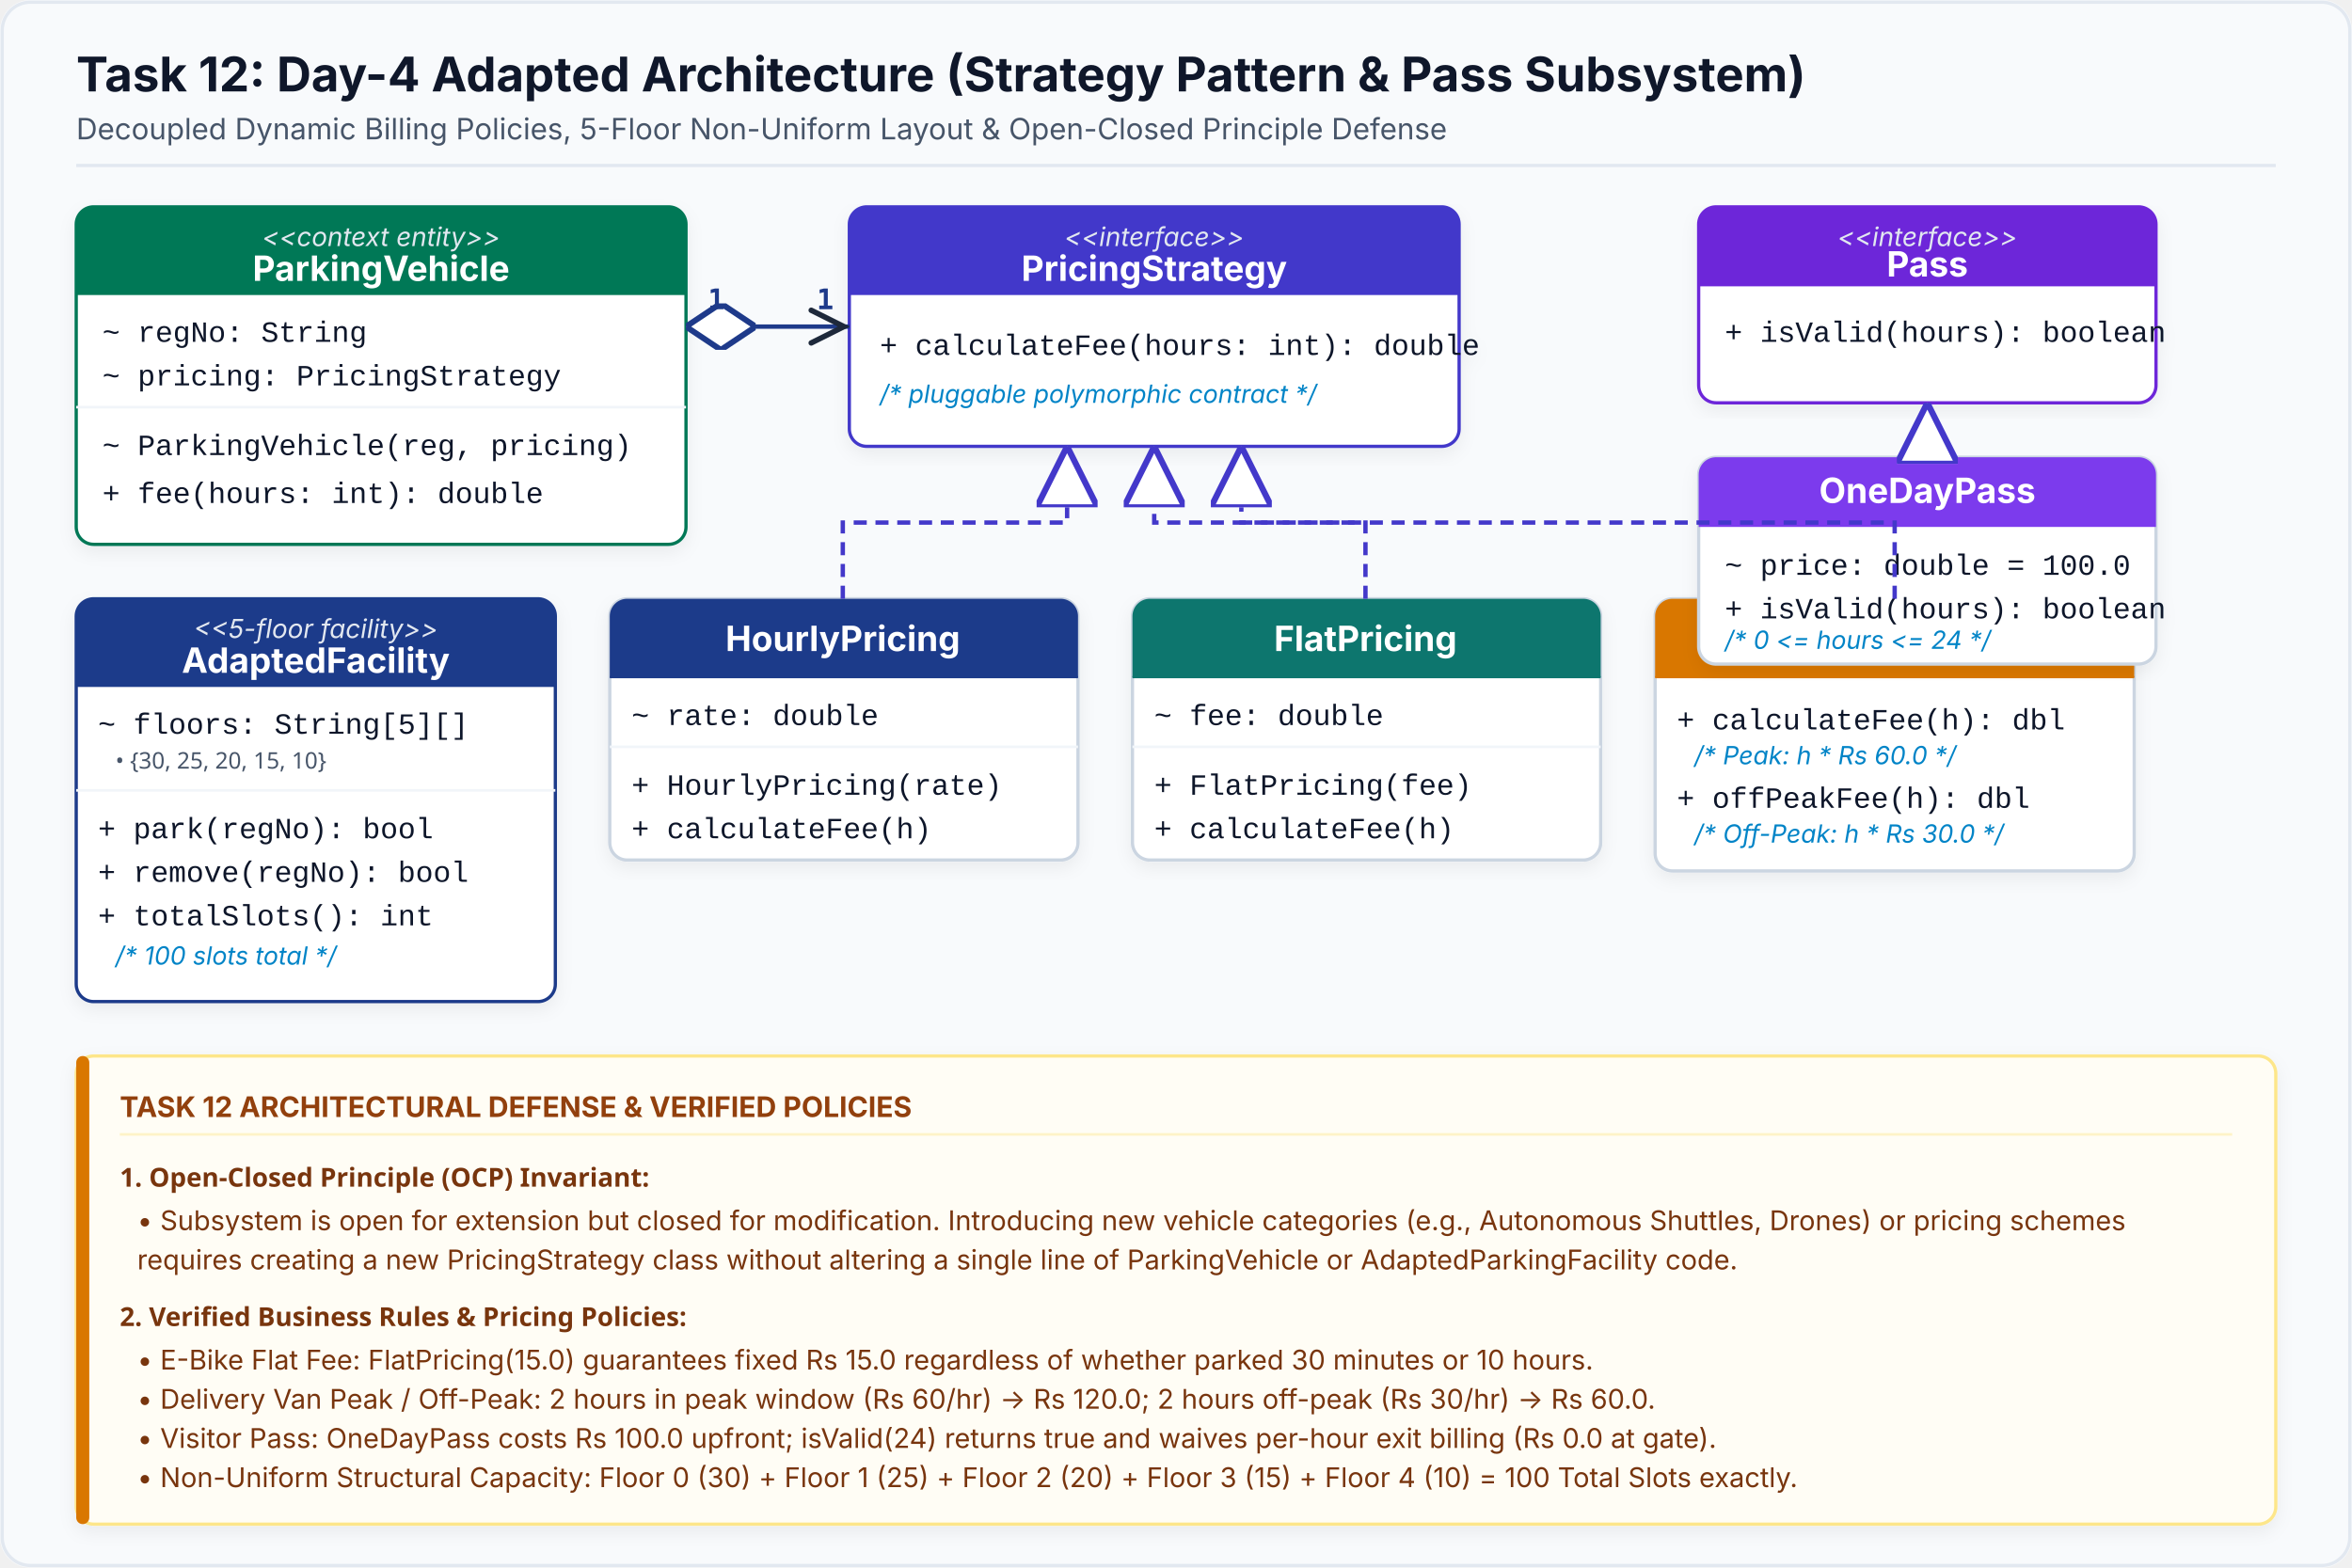
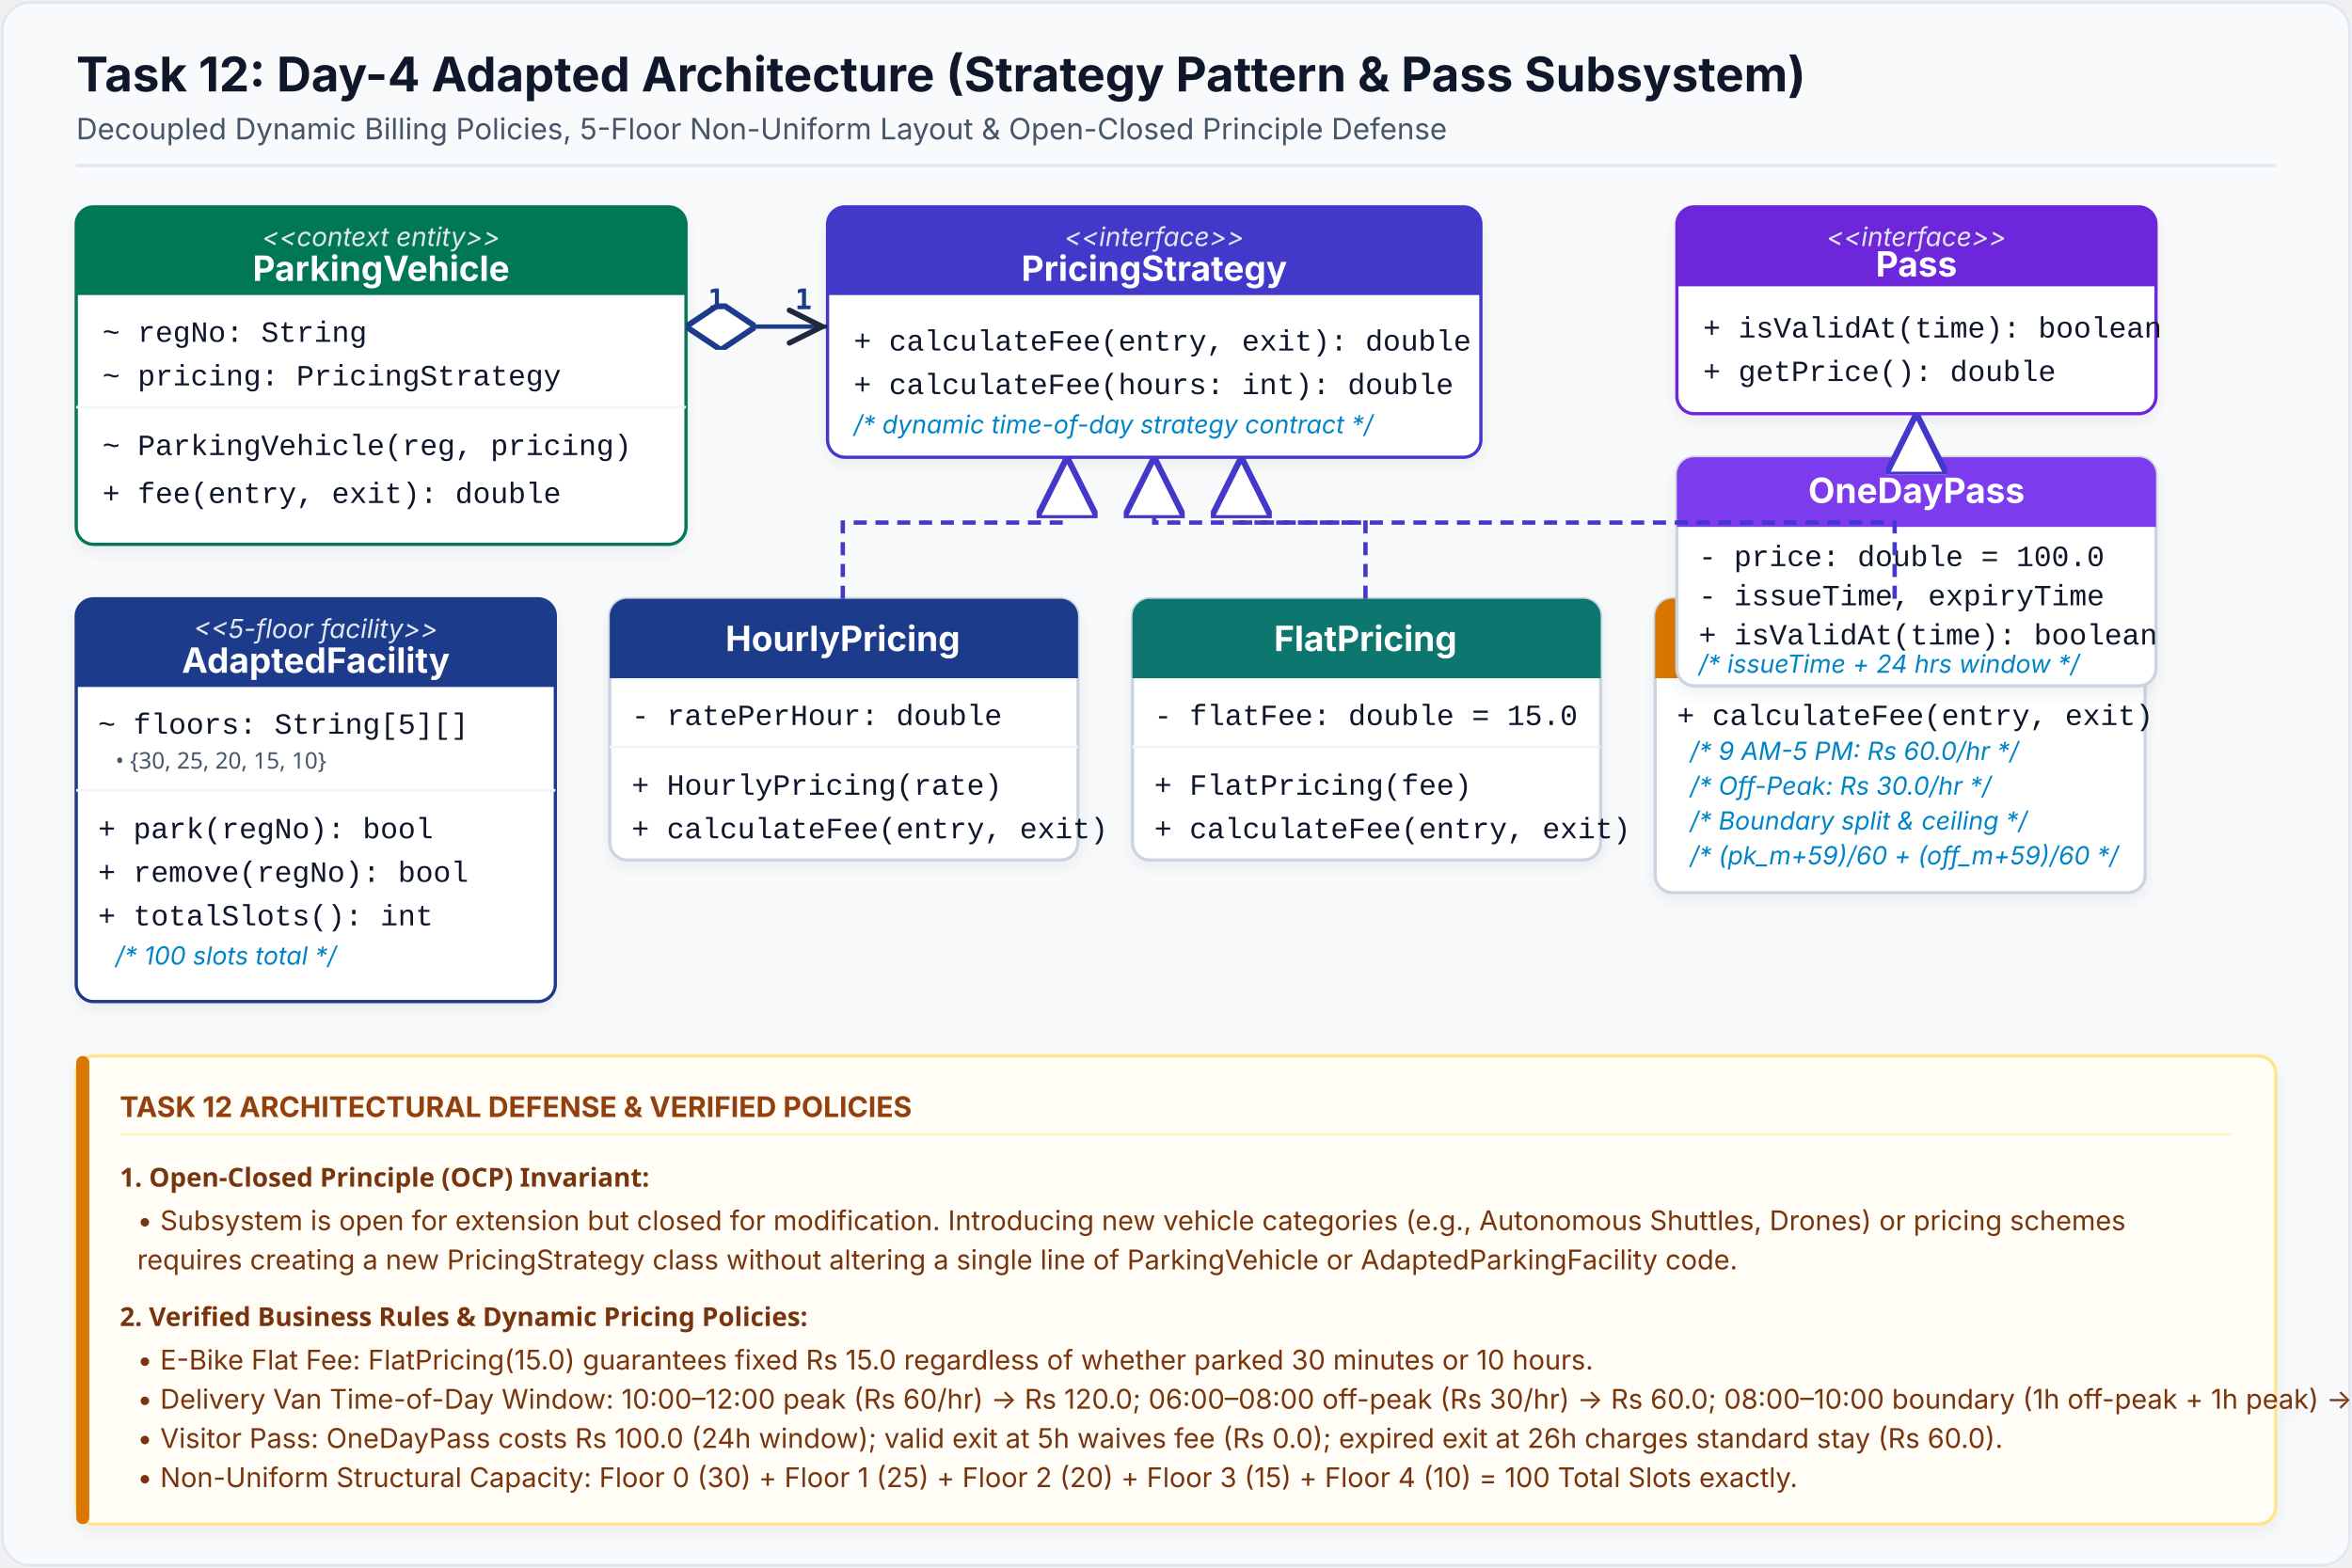
<svg xmlns="http://www.w3.org/2000/svg" viewBox="0 0 1080 720" width="1080" height="720">
  <defs>
    <style>
      .canvas-title { font-family: 'Segoe UI', Inter, -apple-system, sans-serif; font-size: 22px; font-weight: 700; fill: #0F172A; }
      .canvas-subtitle { font-family: 'Segoe UI', Inter, -apple-system, sans-serif; font-size: 13.5px; font-weight: 400; fill: #475569; }
      .cls-header-text { font-family: 'Segoe UI', Inter, -apple-system, sans-serif; font-size: 16px; font-weight: 700; fill: #FFFFFF; }
      .cls-meta-text { font-family: 'Segoe UI', Inter, -apple-system, sans-serif; font-size: 12px; font-style: italic; fill: #E2E8F0; }
      .code-member { font-family: 'Consolas', 'Courier New', monospace; font-size: 13.5px; fill: #0F172A; }
      .code-comment { font-family: 'Segoe UI', Inter, sans-serif; font-size: 11.5px; font-style: italic; fill: #0284C7; }
      .card-title { font-family: 'Segoe UI', Inter, -apple-system, sans-serif; font-size: 13px; font-weight: 700; fill: #92400E; }
      .card-body { font-family: 'Segoe UI', Inter, -apple-system, sans-serif; font-size: 12.5px; fill: #78350F; line-height: 1.5; }
      .mult-label { font-family: 'Consolas', monospace; font-size: 13px; font-weight: 700; fill: #1E3A8A; }
      .conn-text { font-family: 'Segoe UI', Inter, sans-serif; font-size: 12px; font-weight: 600; fill: #334155; }
      .seq-head { font-family: 'Segoe UI', Inter, sans-serif; font-size: 14.5px; font-weight: 700; fill: #FFFFFF; }
      .seq-call-text { font-family: 'Consolas', monospace; font-size: 12.5px; font-weight: 600; fill: #0F172A; }
      .seq-ret-text { font-family: 'Consolas', monospace; font-size: 12.5px; font-weight: 600; fill: #2563EB; }
    </style>
    <filter id="soft-shadow" x="-4%" y="-4%" width="108%" height="112%" filterUnits="objectBoundingBox">
      <feDropShadow dx="0" dy="3" stdDeviation="4" flood-color="#0F172A" flood-opacity="0.06" />
    </filter>
    <marker id="generalization" viewBox="0 0 20 20" refX="20" refY="10" markerWidth="14" markerHeight="14" orient="auto-start-reverse">
      <polygon points="0,0 20,10 0,20" fill="#FFFFFF" stroke="#1E3A8A" stroke-width="2" stroke-linejoin="round" />
    </marker>
    <marker id="realization" viewBox="0 0 20 20" refX="20" refY="10" markerWidth="14" markerHeight="14" orient="auto-start-reverse">
      <polygon points="0,0 20,10 0,20" fill="#FFFFFF" stroke="#4338CA" stroke-width="2" stroke-linejoin="round" />
    </marker>
    <marker id="assoc-arrow" viewBox="0 0 16 16" refX="16" refY="8" markerWidth="10" markerHeight="10" orient="auto-start-reverse">
      <polyline points="2,2 14,8 2,14" fill="none" stroke="#1E293B" stroke-width="2" stroke-linecap="round" />
    </marker>
    <marker id="dep-arrow" viewBox="0 0 16 16" refX="16" refY="8" markerWidth="10" markerHeight="10" orient="auto-start-reverse">
      <polyline points="2,2 14,8 2,14" fill="none" stroke="#2563EB" stroke-width="2" stroke-linecap="round" />
    </marker>
    <marker id="aggregation" viewBox="0 0 24 16" refX="24" refY="8" markerWidth="16" markerHeight="12" orient="auto-start-reverse">
      <polygon points="0,8 12,0 24,8 12,16" fill="#FFFFFF" stroke="#1E3A8A" stroke-width="2" />
    </marker>
    <marker id="seq-call" viewBox="0 0 16 16" refX="16" refY="8" markerWidth="9" markerHeight="9" orient="auto-start-reverse">
      <polygon points="0,2 14,8 0,14" fill="#0F172A" />
    </marker>
    <marker id="seq-ret" viewBox="0 0 16 16" refX="16" refY="8" markerWidth="9" markerHeight="9" orient="auto-start-reverse">
      <polyline points="0,2 14,8 0,14" fill="none" stroke="#2563EB" stroke-width="2" stroke-linecap="round" />
    </marker>
  </defs>
  <rect width="100%" height="100%" fill="#F8FAFC" rx="14" />
  <rect x="1" y="1" width="1078" height="718" fill="none" stroke="#E2E8F0" stroke-width="1.5" rx="13" />
  <text x="35" y="42" class="canvas-title">Task 12: Day-4 Adapted Architecture (Strategy Pattern &amp; Pass Subsystem)</text>
  <text x="35" y="64" class="canvas-subtitle">Decoupled Dynamic Billing Policies, 5-Floor Non-Uniform Layout &amp; Open-Closed Principle Defense</text>
  <line x1="35" y1="76" x2="1045" y2="76" stroke="#E2E8F0" stroke-width="1.5" />
-   <g transform="translate(390, 95)" filter="url(#soft-shadow)">
-     <rect width="280" height="110" rx="8" fill="#FFFFFF" stroke="#4338CA" stroke-width="1.5" />
-     <path d="M 0,8 A 8,8 0 0,1 8,0 L 272,0 A 8,8 0 0,1 280,8 L 280,40 L 0,40 Z" fill="#4338CA" />
-     <text x="140" y="18" text-anchor="middle" class="cls-meta-text">&lt;&lt;interface&gt;&gt;</text>
-     <text x="140" y="34" text-anchor="middle" class="cls-header-text">PricingStrategy</text>
-     <line x1="0" y1="40" x2="280" y2="40" stroke="#4338CA" stroke-width="1" />
-     <text x="14" y="68" class="code-member">+ calculateFee(hours: int): double</text>
-     <text x="14" y="90" class="code-comment">/* pluggable polymorphic contract */</text>
+   <g transform="translate(380, 95)" filter="url(#soft-shadow)">
+     <rect width="300" height="115" rx="8" fill="#FFFFFF" stroke="#4338CA" stroke-width="1.5" />
+     <path d="M 0,8 A 8,8 0 0,1 8,0 L 292,0 A 8,8 0 0,1 300,8 L 300,40 L 0,40 Z" fill="#4338CA" />
+     <text x="150" y="18" text-anchor="middle" class="cls-meta-text">&lt;&lt;interface&gt;&gt;</text>
+     <text x="150" y="34" text-anchor="middle" class="cls-header-text">PricingStrategy</text>
+     <line x1="0" y1="40" x2="300" y2="40" stroke="#4338CA" stroke-width="1" />
+     <text x="12" y="66" class="code-member">+ calculateFee(entry, exit): double</text>
+     <text x="12" y="86" class="code-member">+ calculateFee(hours: int): double</text>
+     <text x="12" y="104" class="code-comment">/* dynamic time-of-day strategy contract */</text>
  </g>
  <g transform="translate(280, 275)" filter="url(#soft-shadow)">
    <rect width="215" height="120" rx="8" fill="#FFFFFF" stroke="#CBD5E1" stroke-width="1.5" />
    <path d="M 0,8 A 8,8 0 0,1 8,0 L 207,0 A 8,8 0 0,1 215,8 L 215,36 L 0,36 Z" fill="#1E3A8A" />
    <text x="107" y="24" text-anchor="middle" class="cls-header-text">HourlyPricing</text>
    <line x1="0" y1="36" x2="215" y2="36" stroke="#1E3A8A" stroke-width="1" />
-     <text x="10" y="58" class="code-member">~ rate: double</text>
+     <text x="10" y="58" class="code-member">- ratePerHour: double</text>
    <line x1="0" y1="68" x2="215" y2="68" stroke="#F1F5F9" stroke-width="1.2" />
    <text x="10" y="90" class="code-member">+ HourlyPricing(rate)</text>
-     <text x="10" y="110" class="code-member">+ calculateFee(h)</text>
+     <text x="10" y="110" class="code-member">+ calculateFee(entry, exit)</text>
  </g>
  <g transform="translate(520, 275)" filter="url(#soft-shadow)">
    <rect width="215" height="120" rx="8" fill="#FFFFFF" stroke="#CBD5E1" stroke-width="1.5" />
    <path d="M 0,8 A 8,8 0 0,1 8,0 L 207,0 A 8,8 0 0,1 215,8 L 215,36 L 0,36 Z" fill="#0F766E" />
    <text x="107" y="24" text-anchor="middle" class="cls-header-text">FlatPricing</text>
    <line x1="0" y1="36" x2="215" y2="36" stroke="#0F766E" stroke-width="1" />
-     <text x="10" y="58" class="code-member">~ fee: double</text>
+     <text x="10" y="58" class="code-member">- flatFee: double = 15.0</text>
    <line x1="0" y1="68" x2="215" y2="68" stroke="#F1F5F9" stroke-width="1.2" />
    <text x="10" y="90" class="code-member">+ FlatPricing(fee)</text>
-     <text x="10" y="110" class="code-member">+ calculateFee(h)</text>
+     <text x="10" y="110" class="code-member">+ calculateFee(entry, exit)</text>
  </g>
  <g transform="translate(760, 275)" filter="url(#soft-shadow)">
-     <rect width="220" height="125" rx="8" fill="#FFFFFF" stroke="#CBD5E1" stroke-width="1.5" />
-     <path d="M 0,8 A 8,8 0 0,1 8,0 L 212,0 A 8,8 0 0,1 220,8 L 220,36 L 0,36 Z" fill="#D97706" />
-     <text x="110" y="24" text-anchor="middle" class="cls-header-text">DeliveryPricing</text>
-     <line x1="0" y1="36" x2="220" y2="36" stroke="#D97706" stroke-width="1" />
-     <text x="10" y="60" class="code-member">+ calculateFee(h): dbl</text>
-     <text x="18" y="76" class="code-comment">/* Peak: h * Rs 60.0 */</text>
-     <text x="10" y="96" class="code-member">+ offPeakFee(h): dbl</text>
-     <text x="18" y="112" class="code-comment">/* Off-Peak: h * Rs 30.0 */</text>
+     <rect width="225" height="135" rx="8" fill="#FFFFFF" stroke="#CBD5E1" stroke-width="1.5" />
+     <path d="M 0,8 A 8,8 0 0,1 8,0 L 217,0 A 8,8 0 0,1 225,8 L 225,36 L 0,36 Z" fill="#D97706" />
+     <text x="112" y="24" text-anchor="middle" class="cls-header-text">DeliveryPricing</text>
+     <line x1="0" y1="36" x2="225" y2="36" stroke="#D97706" stroke-width="1" />
+     <text x="10" y="58" class="code-member">+ calculateFee(entry, exit)</text>
+     <text x="16" y="74" class="code-comment">/* 9 AM-5 PM: Rs 60.0/hr */</text>
+     <text x="16" y="90" class="code-comment">/* Off-Peak: Rs 30.0/hr */</text>
+     <text x="16" y="106" class="code-comment">/* Boundary split &amp; ceiling */</text>
+     <text x="16" y="122" class="code-comment">/* (pk_m+59)/60 + (off_m+59)/60 */</text>
  </g>
  <g transform="translate(35, 95)" filter="url(#soft-shadow)">
    <rect width="280" height="155" rx="8" fill="#FFFFFF" stroke="#047857" stroke-width="1.5" />
    <path d="M 0,8 A 8,8 0 0,1 8,0 L 272,0 A 8,8 0 0,1 280,8 L 280,40 L 0,40 Z" fill="#047857" />
    <text x="140" y="18" text-anchor="middle" class="cls-meta-text">&lt;&lt;context entity&gt;&gt;</text>
    <text x="140" y="34" text-anchor="middle" class="cls-header-text">ParkingVehicle</text>
    <line x1="0" y1="40" x2="280" y2="40" stroke="#047857" stroke-width="1" />
    <text x="12" y="62" class="code-member">~ regNo: String</text>
    <text x="12" y="82" class="code-member">~ pricing: PricingStrategy</text>
    <line x1="0" y1="92" x2="280" y2="92" stroke="#F1F5F9" stroke-width="1.2" />
    <text x="12" y="114" class="code-member">~ ParkingVehicle(reg, pricing)</text>
-     <text x="12" y="136" class="code-member">+ fee(hours: int): double</text>
+     <text x="12" y="136" class="code-member">+ fee(entry, exit): double</text>
  </g>
-   <g transform="translate(780, 95)" filter="url(#soft-shadow)">
-     <rect width="210" height="90" rx="8" fill="#FFFFFF" stroke="#6D28D9" stroke-width="1.5" />
-     <path d="M 0,8 A 8,8 0 0,1 8,0 L 202,0 A 8,8 0 0,1 210,8 L 210,36 L 0,36 Z" fill="#6D28D9" />
-     <text x="105" y="18" text-anchor="middle" class="cls-meta-text">&lt;&lt;interface&gt;&gt;</text>
-     <text x="105" y="32" text-anchor="middle" class="cls-header-text">Pass</text>
-     <line x1="0" y1="36" x2="210" y2="36" stroke="#6D28D9" stroke-width="1" />
-     <text x="12" y="62" class="code-member">+ isValid(hours): boolean</text>
+   <g transform="translate(770, 95)" filter="url(#soft-shadow)">
+     <rect width="220" height="95" rx="8" fill="#FFFFFF" stroke="#6D28D9" stroke-width="1.5" />
+     <path d="M 0,8 A 8,8 0 0,1 8,0 L 212,0 A 8,8 0 0,1 220,8 L 220,36 L 0,36 Z" fill="#6D28D9" />
+     <text x="110" y="18" text-anchor="middle" class="cls-meta-text">&lt;&lt;interface&gt;&gt;</text>
+     <text x="110" y="32" text-anchor="middle" class="cls-header-text">Pass</text>
+     <line x1="0" y1="36" x2="220" y2="36" stroke="#6D28D9" stroke-width="1" />
+     <text x="12" y="60" class="code-member">+ isValidAt(time): boolean</text>
+     <text x="12" y="80" class="code-member">+ getPrice(): double</text>
  </g>
-   <g transform="translate(780, 210)" filter="url(#soft-shadow)">
-     <rect width="210" height="95" rx="8" fill="#FFFFFF" stroke="#CBD5E1" stroke-width="1.5" />
-     <path d="M 0,8 A 8,8 0 0,1 8,0 L 202,0 A 8,8 0 0,1 210,8 L 210,32 L 0,32 Z" fill="#7C3AED" />
-     <text x="105" y="21" text-anchor="middle" class="cls-header-text">OneDayPass</text>
-     <text x="12" y="54" class="code-member">~ price: double = 100.0</text>
-     <text x="12" y="74" class="code-member">+ isValid(hours): boolean</text>
-     <text x="12" y="88" class="code-comment">/* 0 &lt;= hours &lt;= 24 */</text>
+   <g transform="translate(770, 210)" filter="url(#soft-shadow)">
+     <rect width="220" height="105" rx="8" fill="#FFFFFF" stroke="#CBD5E1" stroke-width="1.5" />
+     <path d="M 0,8 A 8,8 0 0,1 8,0 L 212,0 A 8,8 0 0,1 220,8 L 220,32 L 0,32 Z" fill="#7C3AED" />
+     <text x="110" y="21" text-anchor="middle" class="cls-header-text">OneDayPass</text>
+     <text x="10" y="50" class="code-member">- price: double = 100.0</text>
+     <text x="10" y="68" class="code-member">- issueTime, expiryTime</text>
+     <text x="10" y="86" class="code-member">+ isValidAt(time): boolean</text>
+     <text x="10" y="99" class="code-comment">/* issueTime + 24 hrs window */</text>
  </g>
  <g transform="translate(35, 275)" filter="url(#soft-shadow)">
    <rect width="220" height="185" rx="8" fill="#FFFFFF" stroke="#1E3A8A" stroke-width="1.5" />
    <path d="M 0,8 A 8,8 0 0,1 8,0 L 212,0 A 8,8 0 0,1 220,8 L 220,40 L 0,40 Z" fill="#1E3A8A" />
    <text x="110" y="18" text-anchor="middle" class="cls-meta-text">&lt;&lt;5-floor facility&gt;&gt;</text>
    <text x="110" y="34" text-anchor="middle" class="cls-header-text">AdaptedFacility</text>
    <line x1="0" y1="40" x2="220" y2="40" stroke="#1E3A8A" stroke-width="1" />
    <text x="10" y="62" class="code-member">~ floors: String[5][]</text>
    <text x="18" y="78" font-family="'Segoe UI', sans-serif" font-size="10.5" fill="#475569">• {30, 25, 20, 15, 10}</text>
    <line x1="0" y1="88" x2="220" y2="88" stroke="#F1F5F9" stroke-width="1.2" />
    <text x="10" y="110" class="code-member">+ park(regNo): bool</text>
    <text x="10" y="130" class="code-member">+ remove(regNo): bool</text>
    <text x="10" y="150" class="code-member">+ totalSlots(): int</text>
    <text x="18" y="168" class="code-comment">/* 100 slots total */</text>
  </g>
-   <path d="M 387,275 L 387,240 L 490,240 L 490,205" fill="none" stroke="#4338CA" stroke-width="2" stroke-dasharray="6,4" marker-end="url(#realization)" />
-   <path d="M 627,275 L 627,240 L 530,240 L 530,205" fill="none" stroke="#4338CA" stroke-width="2" stroke-dasharray="6,4" marker-end="url(#realization)" />
-   <path d="M 870,275 L 870,240 L 570,240 L 570,205" fill="none" stroke="#4338CA" stroke-width="2" stroke-dasharray="6,4" marker-end="url(#realization)" />
-   <path d="M 885,210 L 885,185" fill="none" stroke="#6D28D9" stroke-width="2" stroke-dasharray="6,4" marker-end="url(#realization)" />
-   <path d="M 315,150 L 390,150" fill="none" stroke="#1E3A8A" stroke-width="2" marker-start="url(#aggregation)" marker-end="url(#assoc-arrow)" />
+   <path d="M 387,275 L 387,240 L 490,240 L 490,210" fill="none" stroke="#4338CA" stroke-width="2" stroke-dasharray="6,4" marker-end="url(#realization)" />
+   <path d="M 627,275 L 627,240 L 530,240 L 530,210" fill="none" stroke="#4338CA" stroke-width="2" stroke-dasharray="6,4" marker-end="url(#realization)" />
+   <path d="M 870,275 L 870,240 L 570,240 L 570,210" fill="none" stroke="#4338CA" stroke-width="2" stroke-dasharray="6,4" marker-end="url(#realization)" />
+   <path d="M 880,210 L 880,190" fill="none" stroke="#6D28D9" stroke-width="2" stroke-dasharray="6,4" marker-end="url(#realization)" />
+   <path d="M 315,150 L 380,150" fill="none" stroke="#1E3A8A" stroke-width="2" marker-start="url(#aggregation)" marker-end="url(#assoc-arrow)" />
  <text x="325" y="142" class="mult-label">1</text>
-   <text x="375" y="142" class="mult-label">1</text>
+   <text x="365" y="142" class="mult-label">1</text>
  <g transform="translate(35, 485)" filter="url(#soft-shadow)">
    <rect width="1010" height="215" rx="8" fill="#FFFDF5" stroke="#FDE68A" stroke-width="1.5" />
    <rect width="6" height="215" rx="3" fill="#D97706" />
    <text x="20" y="28" class="card-title">TASK 12 ARCHITECTURAL DEFENSE &amp; VERIFIED POLICIES</text>
    <line x1="20" y1="36" x2="990" y2="36" stroke="#FEF3C7" stroke-width="1.2" />
    <text x="20" y="60" font-family="'Segoe UI', sans-serif" font-size="12" font-weight="bold" fill="#78350F">1. Open-Closed Principle (OCP) Invariant:</text>
    <text x="28" y="80" class="card-body">• Subsystem is open for extension but closed for modification. Introducing new vehicle categories (e.g., Autonomous Shuttles, Drones) or pricing schemes</text>
    <text x="28" y="98" class="card-body">  requires creating a new PricingStrategy class without altering a single line of ParkingVehicle or AdaptedParkingFacility code.</text>
-     <text x="20" y="124" font-family="'Segoe UI', sans-serif" font-size="12" font-weight="bold" fill="#78350F">2. Verified Business Rules &amp; Pricing Policies:</text>
+     <text x="20" y="124" font-family="'Segoe UI', sans-serif" font-size="12" font-weight="bold" fill="#78350F">2. Verified Business Rules &amp; Dynamic Pricing Policies:</text>
    <text x="28" y="144" class="card-body">• E-Bike Flat Fee: FlatPricing(15.0) guarantees fixed Rs 15.0 regardless of whether parked 30 minutes or 10 hours.</text>
-     <text x="28" y="162" class="card-body">• Delivery Van Peak / Off-Peak: 2 hours in peak window (Rs 60/hr) → Rs 120.0; 2 hours off-peak (Rs 30/hr) → Rs 60.0.</text>
-     <text x="28" y="180" class="card-body">• Visitor Pass: OneDayPass costs Rs 100.0 upfront; isValid(24) returns true and waives per-hour exit billing (Rs 0.0 at gate).</text>
+     <text x="28" y="162" class="card-body">• Delivery Van Time-of-Day Window: 10:00–12:00 peak (Rs 60/hr) → Rs 120.0; 06:00–08:00 off-peak (Rs 30/hr) → Rs 60.0; 08:00–10:00 boundary (1h off-peak + 1h peak) → Rs 90.0.</text>
+     <text x="28" y="180" class="card-body">• Visitor Pass: OneDayPass costs Rs 100.0 (24h window); valid exit at 5h waives fee (Rs 0.0); expired exit at 26h charges standard stay (Rs 60.0).</text>
    <text x="28" y="198" class="card-body">• Non-Uniform Structural Capacity: Floor 0 (30) + Floor 1 (25) + Floor 2 (20) + Floor 3 (15) + Floor 4 (10) = 100 Total Slots exactly.</text>
  </g>
</svg>
